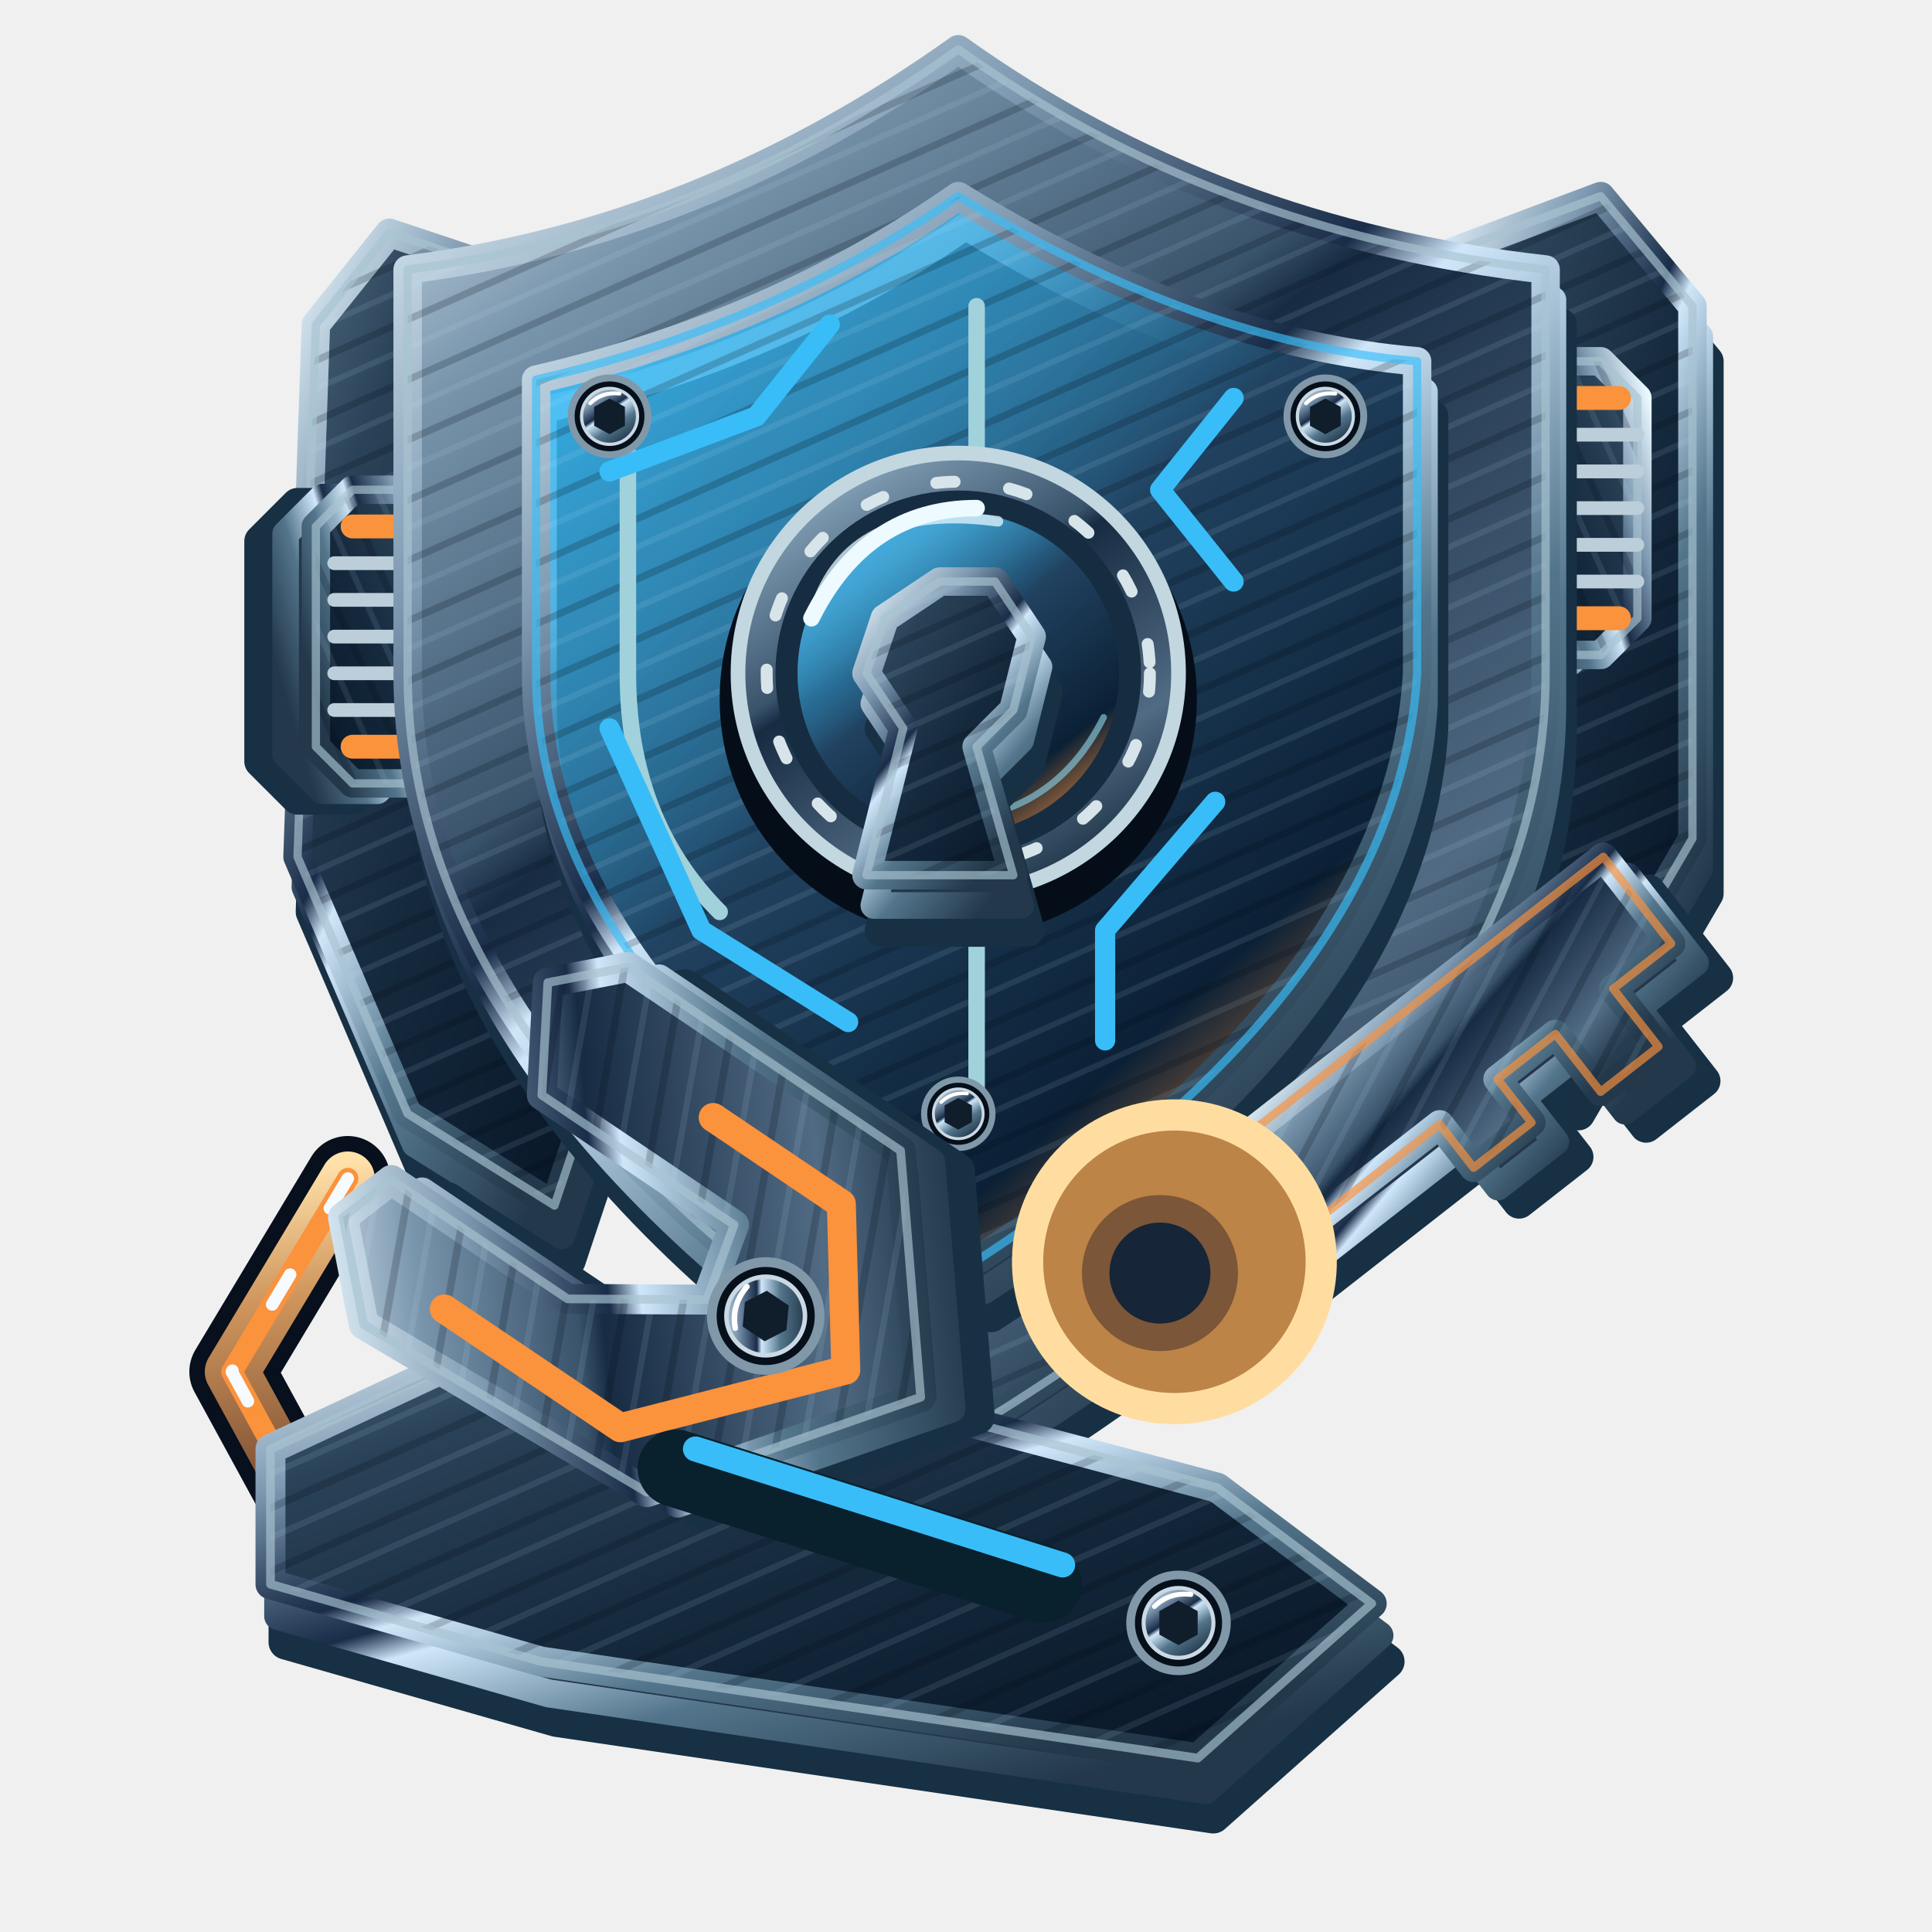
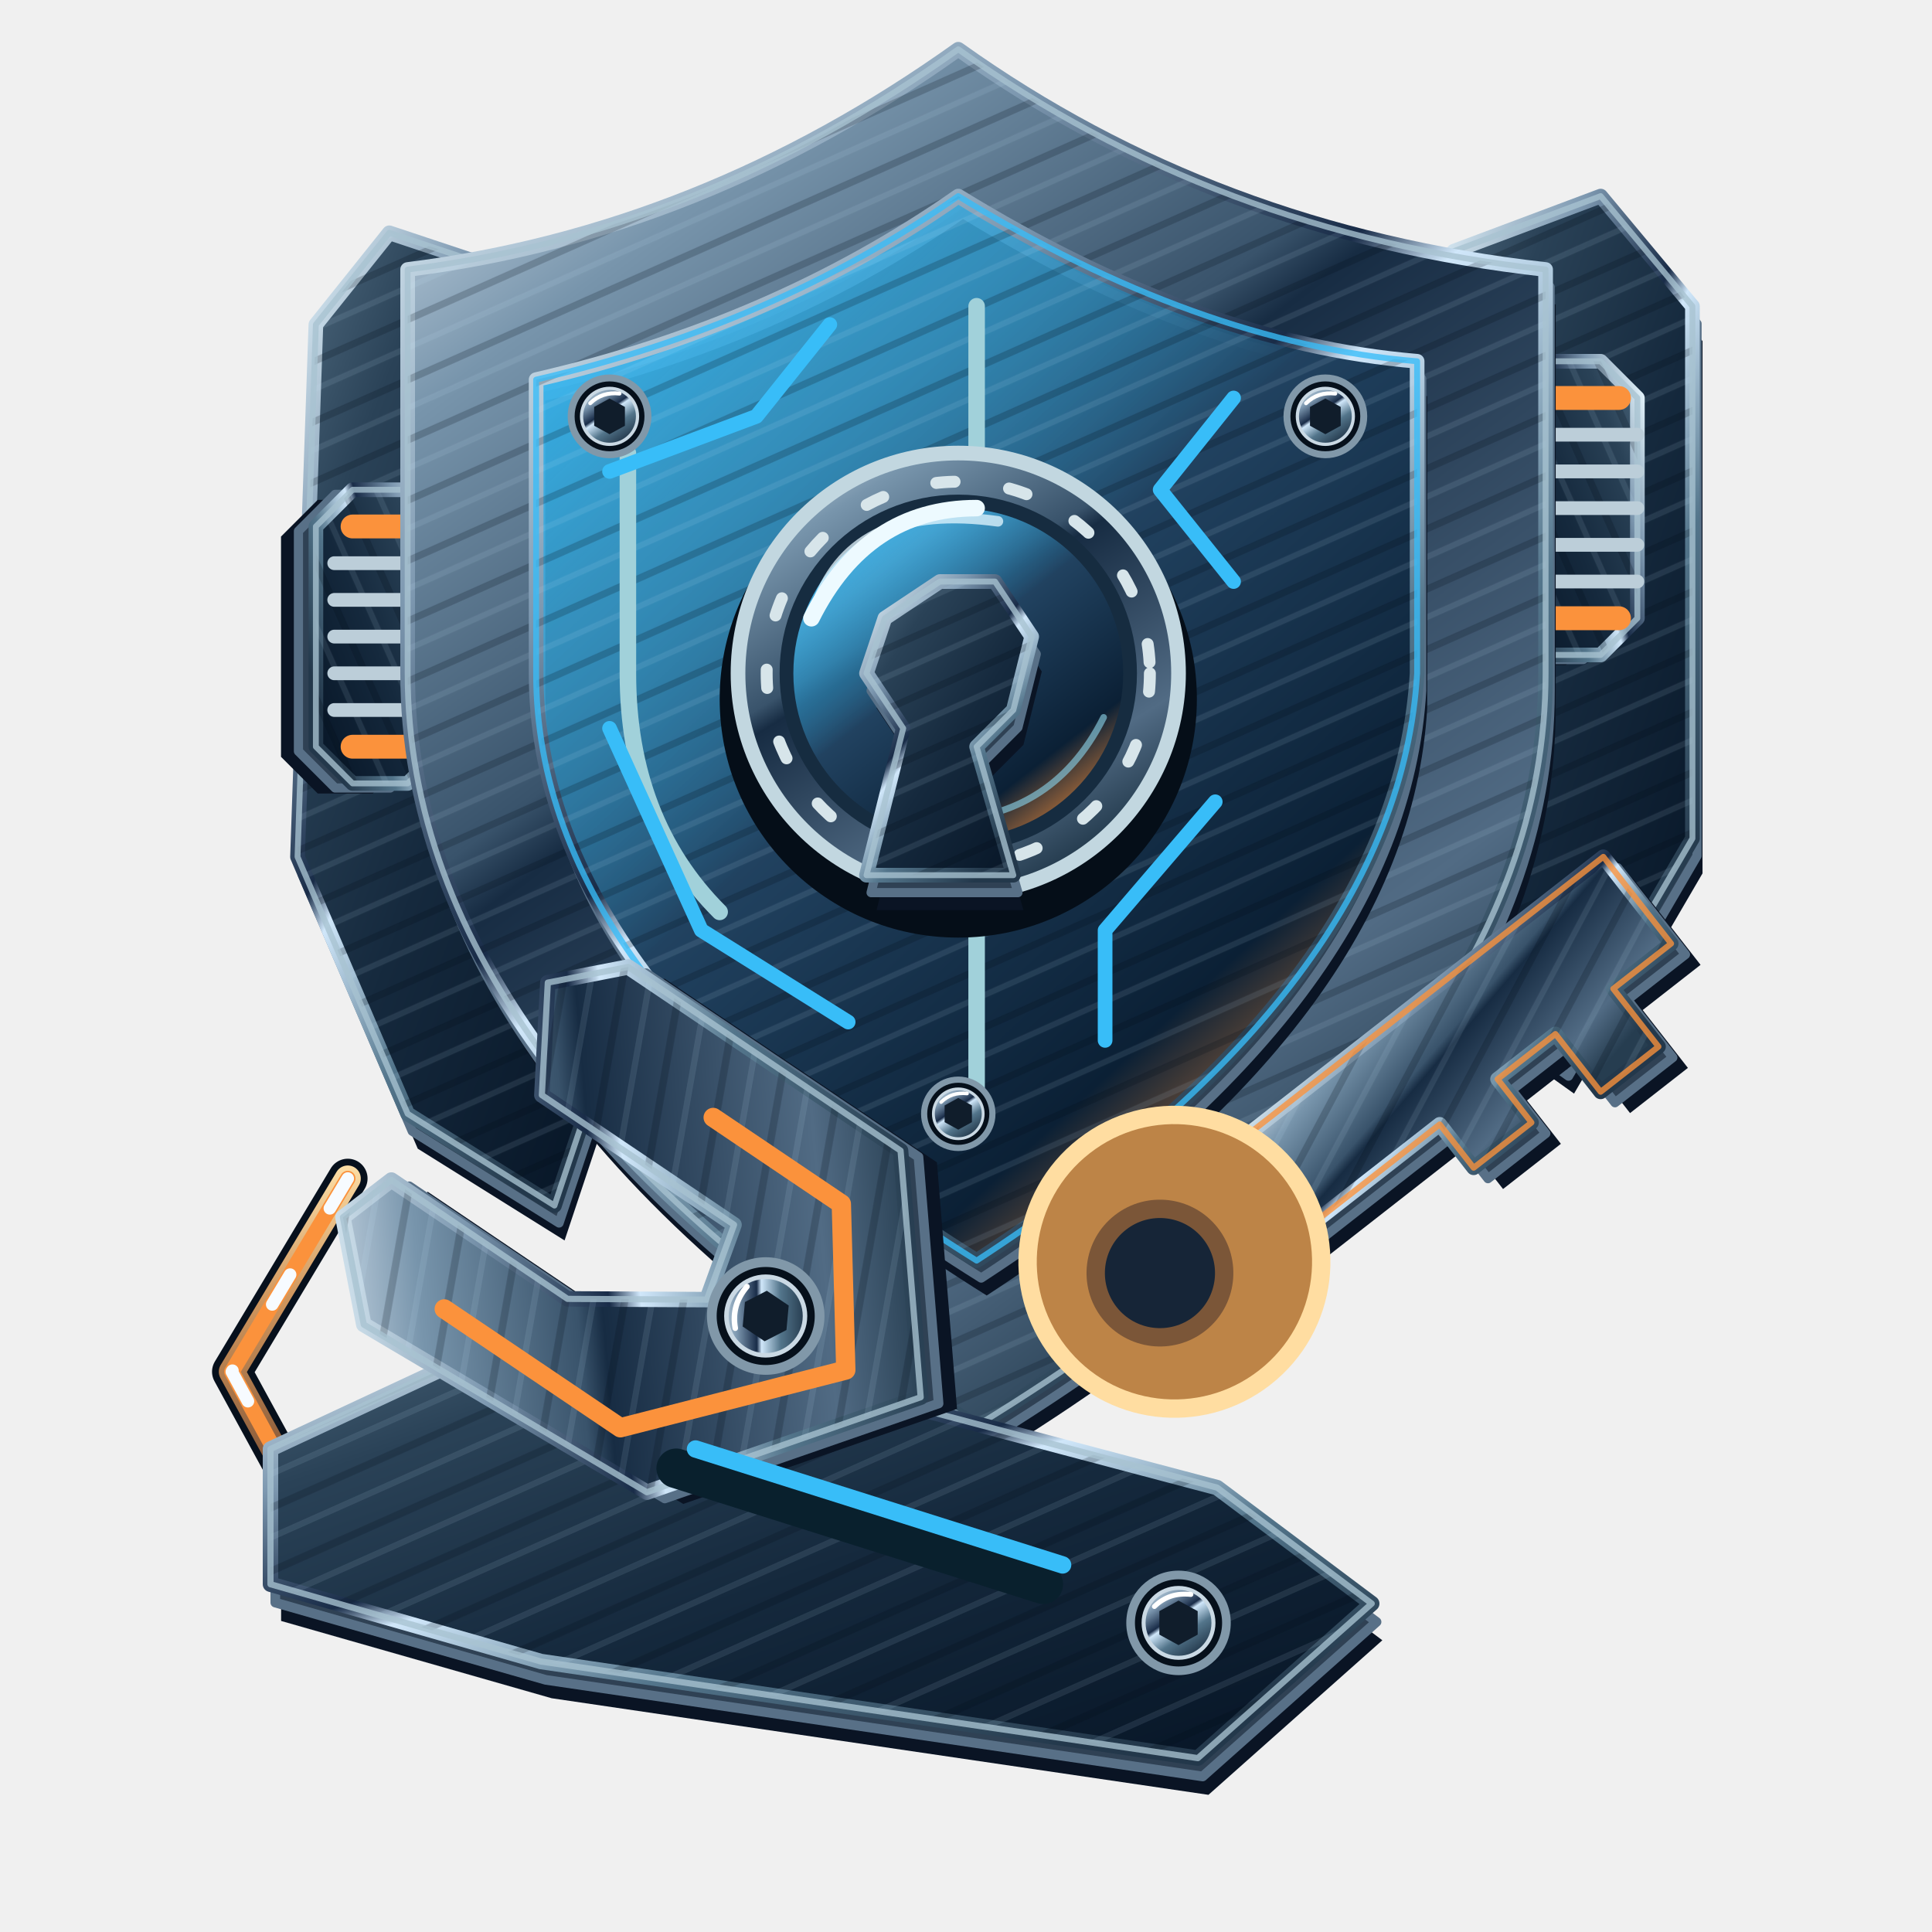
<svg xmlns="http://www.w3.org/2000/svg" width="200" height="200" viewBox="0 0 200 200" role="img" aria-label="Capacidades y permisos" data-icon="gateway" data-semantic="permission-gateway grants leases revocation" data-visual-style="titanio-optico" data-motion="static">
  <defs>
    <linearGradient id="alice-gateway-rotor" x2=".86" y2="1">
      <stop stop-color="#edf8ff" />
      <stop offset=".21" stop-color="#6f8a9d" />
      <stop offset=".43" stop-color="#25374c" />
      <stop offset=".48" stop-color="#aec6d1" />
      <stop offset=".7" stop-color="#536d82" />
      <stop offset="1" stop-color="#1d3043" />
    </linearGradient>
    <linearGradient id="alice-gateway-contact" x2=".15" y2="1">
      <stop stop-color="#ffe2aa" />
      <stop offset=".26" stop-color="#cf955c" />
      <stop offset=".59" stop-color="#875838" />
      <stop offset=".81" stop-color="#eeb377" />
      <stop offset="1" stop-color="#603e2e" />
    </linearGradient>
    <pattern id="alice-gateway-brushing" width="3" height="3" patternUnits="userSpaceOnUse" patternTransform="rotate(-24)">
      <path d="M0 .4h3" stroke="#d1e6fa" opacity=".10" stroke-width=".32" />
      <path d="M0 2h3" stroke="#020913" opacity=".20" stroke-width=".38" />
    </pattern>
    <linearGradient id="alice-gateway-bevel" x1="0" y1="0" x2=".68" y2="1">
      <stop stop-color="#e9f8ff" />
      <stop offset=".27" stop-color="#7d98b0" />
      <stop offset=".48" stop-color="#192c48" />
      <stop offset=".53" stop-color="#d0e7fa" />
      <stop offset=".73" stop-color="#53758b" />
      <stop offset="1" stop-color="#23384b" />
    </linearGradient>
    <linearGradient id="alice-gateway-metal" x1="0" y1="0" x2=".62" y2="1">
      <stop stop-color="#d9e5f0" />
      <stop offset=".19" stop-color="#7895ac" />
      <stop offset=".44" stop-color="#39536b" />
      <stop offset=".48" stop-color="#172c43" />
      <stop offset=".84" stop-color="#516b84" />
      <stop offset="1" stop-color="#263d50" />
    </linearGradient>
    <linearGradient id="alice-gateway-dark-metal" x1="0" y1="0" x2=".85" y2="1">
      <stop stop-color="#506b80" />
      <stop offset=".23" stop-color="#2a4257" />
      <stop offset=".58" stop-color="#15293d" />
      <stop offset="1" stop-color="#081728" />
    </linearGradient>
    <linearGradient id="alice-gateway-glass" x1=".06" y1="0" x2=".84" y2="1">
      <stop stop-color="#38bdf8" />
      <stop offset=".23" stop-color="#38bdf8" stop-opacity=".65" />
      <stop offset=".48" stop-color="#214260" />
      <stop offset=".8" stop-color="#0b2035" />
      <stop offset="1" stop-color="#fb923c" />
    </linearGradient>
    <linearGradient id="alice-gateway-enamel" x1="0" y1="0" x2=".7" y2="1">
      <stop stop-color="#eeffff" />
      <stop offset=".2" stop-color="#38bdf8" />
      <stop offset=".7" stop-color="#38bdf8" />
      <stop offset="1" stop-color="#fb923c" />
    </linearGradient>
    <linearGradient id="alice-gateway-screw-metal">
      <stop stop-color="#4a6277" />
      <stop offset=".43" stop-color="#d7e5eb" />
      <stop offset="1" stop-color="#42556b" />
    </linearGradient>
  </defs>
  <g transform="scale(2)" stroke-linecap="round" stroke-linejoin="round">
    <g fill="none">
-       <path d="M18 61 12 71 18 82l17 4" fill="none" stroke="#07101c" stroke-width="4.4" />
-       <path d="M18 61 12 71 18 82l17 4" fill="none" stroke="url(#alice-gateway-contact)" stroke-width="2.8" />
-       <path d="M18 61 12 71 18 82l17 4" fill="none" stroke="#fb923c" stroke-width="1.1" />
+       <path d="M18 61 12 71 18 82l17 4" fill="none" stroke="#07101c" stroke-width="2.05" />
+       <path d="M18 61 12 71 18 82l17 4" fill="none" stroke="url(#alice-gateway-contact)" stroke-width="1.35" />
+       <path d="M18 61 12 71 18 82l17 4" fill="none" stroke="#fb923c" stroke-width="0.8" />
      <path d="M18 61 12 71 18 82l17 4" stroke="#f7fbff" stroke-width=".65" stroke-dasharray="1.8 4" />
    </g>
    <g transform="translate(4 -6) scale(.95)">
      <g data-component="locking-yoke">
-         <path d="M13 24 17 19 23 21V52L29 63 26 72 18 67 12 53Z" transform="translate(.8 3)" fill="#0a1424" stroke="#173044" stroke-width="1.8" />
-         <path d="M13 24 17 19 23 21V52L29 63 26 72 18 67 12 53Z" transform="translate(.4 1.65)" fill="#25364b" stroke="url(#alice-gateway-bevel)" stroke-width="1.45" />
-         <path d="M13 24 17 19 23 21V52L29 63 26 72 18 67 12 53Z" fill="url(#alice-gateway-dark-metal)" stroke="url(#alice-gateway-bevel)" stroke-width="1.55" />
-         <path d="M13 24 17 19 23 21V52L29 63 26 72 18 67 12 53Z" fill="url(#alice-gateway-brushing)" stroke="#a8c3d1" stroke-opacity=".66" stroke-width=".45" />
-         <path d="M75 20l8-3 5 6v29l-7 12-7-5 6-15Z" transform="translate(.8 3)" fill="#0a1424" stroke="#173044" stroke-width="1.8" />
-         <path d="M75 20l8-3 5 6v29l-7 12-7-5 6-15Z" transform="translate(.4 1.65)" fill="#25364b" stroke="url(#alice-gateway-bevel)" stroke-width="1.45" />
-         <path d="M75 20l8-3 5 6v29l-7 12-7-5 6-15Z" fill="url(#alice-gateway-dark-metal)" stroke="url(#alice-gateway-bevel)" stroke-width="1.55" />
-         <path d="M75 20l8-3 5 6v29l-7 12-7-5 6-15Z" fill="url(#alice-gateway-brushing)" stroke="#a8c3d1" stroke-opacity=".66" stroke-width=".45" />
+         <path d="M13 24 17 19 23 21V52L29 63 26 72 18 67 12 53Z" transform="translate(.55 1.9)" fill="#0a1424" />
+         <path d="M13 24 17 19 23 21V52L29 63 26 72 18 67 12 53Z" transform="translate(.25 .95)" fill="#2f4154" stroke="#587087" stroke-width=".5" />
+         <path d="M13 24 17 19 23 21V52L29 63 26 72 18 67 12 53Z" fill="url(#alice-gateway-dark-metal)" stroke="url(#alice-gateway-bevel)" stroke-width=".8" />
+         <path d="M13 24 17 19 23 21V52L29 63 26 72 18 67 12 53Z" fill="url(#alice-gateway-brushing)" stroke="#a8c3d1" stroke-opacity=".78" stroke-width=".32" />
+         <path d="M75 20l8-3 5 6v29l-7 12-7-5 6-15Z" transform="translate(.55 1.9)" fill="#0a1424" />
+         <path d="M75 20l8-3 5 6v29l-7 12-7-5 6-15Z" transform="translate(.25 .95)" fill="#2f4154" stroke="#587087" stroke-width=".5" />
+         <path d="M75 20l8-3 5 6v29l-7 12-7-5 6-15Z" fill="url(#alice-gateway-dark-metal)" stroke="url(#alice-gateway-bevel)" stroke-width=".8" />
+         <path d="M75 20l8-3 5 6v29l-7 12-7-5 6-15Z" fill="url(#alice-gateway-brushing)" stroke="#a8c3d1" stroke-opacity=".78" stroke-width=".32" />
        <g transform="translate(17 41) rotate(90)">
-           <path d="M-6-3h12l2 2v3l-2 2H-6l-2-2v-3Z" transform="translate(.8 3)" fill="#0a1424" stroke="#173044" stroke-width="1.8" />
-           <path d="M-6-3h12l2 2v3l-2 2H-6l-2-2v-3Z" transform="translate(.4 1.65)" fill="#25364b" stroke="url(#alice-gateway-bevel)" stroke-width="1.45" />
-           <path d="M-6-3h12l2 2v3l-2 2H-6l-2-2v-3Z" fill="url(#alice-gateway-dark-metal)" stroke="url(#alice-gateway-bevel)" stroke-width="1.55" />
-           <path d="M-6-3h12l2 2v3l-2 2H-6l-2-2v-3Z" fill="url(#alice-gateway-brushing)" stroke="#a8c3d1" stroke-opacity=".66" stroke-width=".45" />
+           <path d="M-6-3h12l2 2v3l-2 2H-6l-2-2v-3Z" transform="translate(.55 1.9)" fill="#0a1424" />
+           <path d="M-6-3h12l2 2v3l-2 2H-6l-2-2v-3Z" transform="translate(.25 .95)" fill="#2f4154" stroke="#587087" stroke-width=".5" />
+           <path d="M-6-3h12l2 2v3l-2 2H-6l-2-2v-3Z" fill="url(#alice-gateway-dark-metal)" stroke="url(#alice-gateway-bevel)" stroke-width=".8" />
+           <path d="M-6-3h12l2 2v3l-2 2H-6l-2-2v-3Z" fill="url(#alice-gateway-brushing)" stroke="#a8c3d1" stroke-opacity=".78" stroke-width=".32" />
          <path d="M-4-3v6m2-6v6m2-6v6m2-6v6m2-6v6" fill="none" stroke="#bcced9" stroke-width="0.75" />
          <path d="M-6-2v4m12-4v4" fill="none" stroke="#fb923c" stroke-width="1.3" />
        </g>
        <g transform="translate(82 34) rotate(90)">
-           <path d="M-6-3h12l2 2v3l-2 2H-6l-2-2v-3Z" transform="translate(.8 3)" fill="#0a1424" stroke="#173044" stroke-width="1.8" />
-           <path d="M-6-3h12l2 2v3l-2 2H-6l-2-2v-3Z" transform="translate(.4 1.65)" fill="#25364b" stroke="url(#alice-gateway-bevel)" stroke-width="1.45" />
-           <path d="M-6-3h12l2 2v3l-2 2H-6l-2-2v-3Z" fill="url(#alice-gateway-dark-metal)" stroke="url(#alice-gateway-bevel)" stroke-width="1.55" />
-           <path d="M-6-3h12l2 2v3l-2 2H-6l-2-2v-3Z" fill="url(#alice-gateway-brushing)" stroke="#a8c3d1" stroke-opacity=".66" stroke-width=".45" />
+           <path d="M-6-3h12l2 2v3l-2 2H-6l-2-2v-3Z" transform="translate(.55 1.9)" fill="#0a1424" />
+           <path d="M-6-3h12l2 2v3l-2 2H-6l-2-2v-3Z" transform="translate(.25 .95)" fill="#2f4154" stroke="#587087" stroke-width=".5" />
+           <path d="M-6-3h12l2 2v3l-2 2H-6l-2-2v-3Z" fill="url(#alice-gateway-dark-metal)" stroke="url(#alice-gateway-bevel)" stroke-width=".8" />
+           <path d="M-6-3h12l2 2v3l-2 2H-6l-2-2v-3Z" fill="url(#alice-gateway-brushing)" stroke="#a8c3d1" stroke-opacity=".78" stroke-width=".32" />
          <path d="M-4-3v6m2-6v6m2-6v6m2-6v6m2-6v6" fill="none" stroke="#bcced9" stroke-width="0.75" />
          <path d="M-6-2v4m12-4v4" fill="none" stroke="#fb923c" stroke-width="1.3" />
        </g>
      </g>
      <g data-part="permission-shield">
-         <path d="M48 9Q62 19 80 21V43Q80 65 49 84 18 65 18 43V21Q34 19 48 9Z" transform="translate(.8 3)" fill="#0a1424" stroke="#173044" stroke-width="1.8" />
-         <path d="M48 9Q62 19 80 21V43Q80 65 49 84 18 65 18 43V21Q34 19 48 9Z" transform="translate(.4 1.65)" fill="#25364b" stroke="url(#alice-gateway-bevel)" stroke-width="1.45" />
-         <path d="M48 9Q62 19 80 21V43Q80 65 49 84 18 65 18 43V21Q34 19 48 9Z" fill="url(#alice-gateway-metal)" stroke="url(#alice-gateway-bevel)" stroke-width="1.55" />
-         <path d="M48 9Q62 19 80 21V43Q80 65 49 84 18 65 18 43V21Q34 19 48 9Z" fill="url(#alice-gateway-brushing)" stroke="#a8c3d1" stroke-opacity=".66" stroke-width=".45" />
-         <path d="M48 17Q61 25 73 26V43Q72 60 49 75 25 60 25 43V27Q38 24 48 17Z" transform="translate(.8 3)" fill="#0a1424" stroke="#173044" stroke-width="1.8" />
-         <path d="M48 17Q61 25 73 26V43Q72 60 49 75 25 60 25 43V27Q38 24 48 17Z" transform="translate(.4 1.65)" fill="#25364b" stroke="url(#alice-gateway-bevel)" stroke-width="1.45" />
-         <path d="M48 17Q61 25 73 26V43Q72 60 49 75 25 60 25 43V27Q38 24 48 17Z" fill="url(#alice-gateway-glass)" stroke="url(#alice-gateway-bevel)" stroke-width="1.55" />
-         <path d="M48 17Q61 25 73 26V43Q72 60 49 75 25 60 25 43V27Q38 24 48 17Z" fill="url(#alice-gateway-brushing)" stroke="#38bdf8" stroke-opacity=".66" stroke-width=".45" />
+         <path d="M48 9Q62 19 80 21V43Q80 65 49 84 18 65 18 43V21Q34 19 48 9Z" transform="translate(.55 1.9)" fill="#0a1424" />
+         <path d="M48 9Q62 19 80 21V43Q80 65 49 84 18 65 18 43V21Q34 19 48 9Z" transform="translate(.25 .95)" fill="#2f4154" stroke="#587087" stroke-width=".5" />
+         <path d="M48 9Q62 19 80 21V43Q80 65 49 84 18 65 18 43V21Q34 19 48 9Z" fill="url(#alice-gateway-metal)" stroke="url(#alice-gateway-bevel)" stroke-width=".8" />
+         <path d="M48 9Q62 19 80 21V43Q80 65 49 84 18 65 18 43V21Q34 19 48 9Z" fill="url(#alice-gateway-brushing)" stroke="#a8c3d1" stroke-opacity=".78" stroke-width=".32" />
+         <path d="M48 17Q61 25 73 26V43Q72 60 49 75 25 60 25 43V27Q38 24 48 17Z" transform="translate(.55 1.9)" fill="#0a1424" />
+         <path d="M48 17Q61 25 73 26V43Q72 60 49 75 25 60 25 43V27Q38 24 48 17Z" transform="translate(.25 .95)" fill="#2f4154" stroke="#587087" stroke-width=".5" />
+         <path d="M48 17Q61 25 73 26V43Q72 60 49 75 25 60 25 43V27Q38 24 48 17Z" fill="url(#alice-gateway-glass)" stroke="url(#alice-gateway-bevel)" stroke-width=".8" />
+         <path d="M48 17Q61 25 73 26V43Q72 60 49 75 25 60 25 43V27Q38 24 48 17Z" fill="url(#alice-gateway-brushing)" stroke="#38bdf8" stroke-opacity=".78" stroke-width=".32" />
        <path d="M49 23v43M30 31v12q0 8 5 13" fill="none" stroke="#a1d1da" stroke-width="0.9" />
        <circle cx="48" cy="44.4" r="13" fill="#050e18" />
        <circle cx="48" cy="43" r="12" fill="url(#alice-gateway-metal)" stroke="#c2d7e0" stroke-width=".8" />
-         <circle cx="48" cy="43" r="9.36" fill="url(#alice-gateway-glass)" stroke="#162c40" stroke-width="1.2" />
+         <circle cx="48" cy="43" r="9.36" fill="url(#alice-gateway-glass)" stroke="#162c40" stroke-width=".75" />
        <path d="M40.32 39.16Q42.36 33.64 50.16 34.72" fill="none" stroke="#e4f6ff" stroke-opacity=".75" stroke-width="0.576" />
        <path d="M46.44 51.04Q53.04 51.16 55.92 45.4" fill="none" stroke="#86cbe0" stroke-opacity=".65" stroke-width="0.36" />
        <circle cx="48" cy="43" r="10.44" fill="none" stroke="#d7e5ea" stroke-width=".65" stroke-dasharray="1 3" />
-         <path d="M47 38h3l2 3-1 4-2 2 2 7h-8l2-8-2-3 1-3Z" transform="translate(.8 3)" fill="#0a1424" stroke="#173044" stroke-width="1.8" />
-         <path d="M47 38h3l2 3-1 4-2 2 2 7h-8l2-8-2-3 1-3Z" transform="translate(.4 1.65)" fill="#25364b" stroke="url(#alice-gateway-bevel)" stroke-width="1.45" />
-         <path d="M47 38h3l2 3-1 4-2 2 2 7h-8l2-8-2-3 1-3Z" fill="url(#alice-gateway-dark-metal)" stroke="url(#alice-gateway-bevel)" stroke-width="1.55" />
-         <path d="M47 38h3l2 3-1 4-2 2 2 7h-8l2-8-2-3 1-3Z" fill="url(#alice-gateway-brushing)" stroke="#a8c3d1" stroke-opacity=".66" stroke-width=".45" />
+         <path d="M47 38h3l2 3-1 4-2 2 2 7h-8l2-8-2-3 1-3Z" transform="translate(.55 1.9)" fill="#0a1424" />
+         <path d="M47 38h3l2 3-1 4-2 2 2 7h-8l2-8-2-3 1-3Z" transform="translate(.25 .95)" fill="#2f4154" stroke="#587087" stroke-width=".5" />
+         <path d="M47 38h3l2 3-1 4-2 2 2 7h-8l2-8-2-3 1-3Z" fill="url(#alice-gateway-dark-metal)" stroke="url(#alice-gateway-bevel)" stroke-width=".8" />
+         <path d="M47 38h3l2 3-1 4-2 2 2 7h-8l2-8-2-3 1-3Z" fill="url(#alice-gateway-brushing)" stroke="#a8c3d1" stroke-opacity=".78" stroke-width=".32" />
        <g transform="rotate(-38 73 66)">
-           <path d="M58 62H89V68H85V72H81V68H77V71H73V68H58Z" transform="translate(.8 3)" fill="#0a1424" stroke="#173044" stroke-width="1.8" />
-           <path d="M58 62H89V68H85V72H81V68H77V71H73V68H58Z" transform="translate(.4 1.65)" fill="#25364b" stroke="url(#alice-gateway-bevel)" stroke-width="1.45" />
-           <path d="M58 62H89V68H85V72H81V68H77V71H73V68H58Z" fill="url(#alice-gateway-metal)" stroke="url(#alice-gateway-bevel)" stroke-width="1.55" />
-           <path d="M58 62H89V68H85V72H81V68H77V71H73V68H58Z" fill="url(#alice-gateway-brushing)" stroke="#fb923c" stroke-opacity=".66" stroke-width=".45" />
-           <circle cx="57" cy="65" r="8" fill="#bd8447" stroke="#ffdda1" stroke-width="1.7" />
-           <circle cx="56" cy="65" r="3.5" fill="#162537" stroke="#7b5638" stroke-width="1.5" />
+           <path d="M58 62H89V68H85V72H81V68H77V71H73V68H58Z" transform="translate(.55 1.9)" fill="#0a1424" />
+           <path d="M58 62H89V68H85V72H81V68H77V71H73V68H58Z" transform="translate(.25 .95)" fill="#2f4154" stroke="#587087" stroke-width=".5" />
+           <path d="M58 62H89V68H85V72H81V68H77V71H73V68H58Z" fill="url(#alice-gateway-metal)" stroke="url(#alice-gateway-bevel)" stroke-width=".8" />
+           <path d="M58 62H89V68H85V72H81V68H77V71H73V68H58Z" fill="url(#alice-gateway-brushing)" stroke="#fb923c" stroke-opacity=".78" stroke-width=".32" />
+           <circle cx="57" cy="65" r="8" fill="#bd8447" stroke="#ffdda1" stroke-width="1" />
+           <circle cx="56" cy="65" r="3.5" fill="#162537" stroke="#7b5638" stroke-width="1" />
        </g>
        <g data-component="lock-escutcheon">
-           <path d="M29 32l8-3 4-5m-12 22 5 11 8 5m21-34-4 5 4 5m-1 12-6 7v6" fill="none" stroke="#38bdf8" stroke-width="1.1" />
+           <path d="M29 32l8-3 4-5m-12 22 5 11 8 5m21-34-4 5 4 5m-1 12-6 7v6" fill="none" stroke="#38bdf8" stroke-width="0.8" />
          <g transform="translate(29 29) scale(1.35)">
            <circle r="1.55" fill="#06101b" stroke="#8198a9" stroke-width=".28" />
            <circle r="1.13" fill="url(#alice-gateway-bevel)" stroke="#cad9e4" stroke-width=".13" />
            <path d="M-.62-.38 0-.72 .62-.38 .62.38 0 .72-.62.38Z" fill="#101d2b" />
            <path d="M-.78-.53Q-.3-1 .4-.92" stroke="white" stroke-width=".16" fill="none" />
          </g>
          <g transform="translate(68 29) scale(1.35)">
            <circle r="1.55" fill="#06101b" stroke="#8198a9" stroke-width=".28" />
            <circle r="1.13" fill="url(#alice-gateway-bevel)" stroke="#cad9e4" stroke-width=".13" />
            <path d="M-.62-.38 0-.72 .62-.38 .62.38 0 .72-.62.38Z" fill="#101d2b" />
            <path d="M-.78-.53Q-.3-1 .4-.92" stroke="white" stroke-width=".16" fill="none" />
          </g>
          <g transform="translate(48 67) scale(1.2)">
            <circle r="1.55" fill="#06101b" stroke="#8198a9" stroke-width=".28" />
            <circle r="1.13" fill="url(#alice-gateway-bevel)" stroke="#cad9e4" stroke-width=".13" />
            <path d="M-.62-.38 0-.72 .62-.38 .62.38 0 .72-.62.38Z" fill="#101d2b" />
            <path d="M-.78-.53Q-.3-1 .4-.92" stroke="white" stroke-width=".16" fill="none" />
          </g>
          <path d="M40 40q3-6 9-6" fill="none" stroke="#edfaff" stroke-width="0.9" />
        </g>
      </g>
    </g>
    <g data-component="revocation-interlock">
-       <path d="M14 75 29 68 63 77 71 83 62 91 28 86 14 82Z" transform="translate(.8 3)" fill="#0a1424" stroke="#173044" stroke-width="1.8" />
-       <path d="M14 75 29 68 63 77 71 83 62 91 28 86 14 82Z" transform="translate(.4 1.65)" fill="#25364b" stroke="url(#alice-gateway-bevel)" stroke-width="1.45" />
-       <path d="M14 75 29 68 63 77 71 83 62 91 28 86 14 82Z" fill="url(#alice-gateway-dark-metal)" stroke="url(#alice-gateway-bevel)" stroke-width="1.55" />
-       <path d="M14 75 29 68 63 77 71 83 62 91 28 86 14 82Z" fill="url(#alice-gateway-brushing)" stroke="#a8c3d1" stroke-opacity=".66" stroke-width=".45" />
+       <path d="M14 75 29 68 63 77 71 83 62 91 28 86 14 82Z" transform="translate(.55 1.9)" fill="#0a1424" />
+       <path d="M14 75 29 68 63 77 71 83 62 91 28 86 14 82Z" transform="translate(.25 .95)" fill="#2f4154" stroke="#587087" stroke-width=".5" />
+       <path d="M14 75 29 68 63 77 71 83 62 91 28 86 14 82Z" fill="url(#alice-gateway-dark-metal)" stroke="url(#alice-gateway-bevel)" stroke-width=".8" />
+       <path d="M14 75 29 68 63 77 71 83 62 91 28 86 14 82Z" fill="url(#alice-gateway-brushing)" stroke="#a8c3d1" stroke-opacity=".78" stroke-width=".32" />
      <g transform="translate(18 68) rotate(-56)">
-         <path d="M0 1 4-3 7-2V9L11 15 15 14V2L20-1 23 2V19L13 27 1 18Z" transform="translate(.8 3)" fill="#0a1424" stroke="#173044" stroke-width="1.8" />
-         <path d="M0 1 4-3 7-2V9L11 15 15 14V2L20-1 23 2V19L13 27 1 18Z" transform="translate(.4 1.65)" fill="#25364b" stroke="url(#alice-gateway-bevel)" stroke-width="1.45" />
-         <path d="M0 1 4-3 7-2V9L11 15 15 14V2L20-1 23 2V19L13 27 1 18Z" fill="url(#alice-gateway-metal)" stroke="url(#alice-gateway-bevel)" stroke-width="1.55" />
-         <path d="M0 1 4-3 7-2V9L11 15 15 14V2L20-1 23 2V19L13 27 1 18Z" fill="url(#alice-gateway-brushing)" stroke="#a8c3d1" stroke-opacity=".66" stroke-width=".45" />
-         <path d="M3 4v11l9 8 7-5v-8" fill="none" stroke="#fb923c" stroke-width="1.5" />
+         <path d="M0 1 4-3 7-2V9L11 15 15 14V2L20-1 23 2V19L13 27 1 18Z" transform="translate(.55 1.9)" fill="#0a1424" />
+         <path d="M0 1 4-3 7-2V9L11 15 15 14V2L20-1 23 2V19L13 27 1 18Z" transform="translate(.25 .95)" fill="#2f4154" stroke="#587087" stroke-width=".5" />
+         <path d="M0 1 4-3 7-2V9L11 15 15 14V2L20-1 23 2V19L13 27 1 18Z" fill="url(#alice-gateway-metal)" stroke="url(#alice-gateway-bevel)" stroke-width=".8" />
+         <path d="M0 1 4-3 7-2V9L11 15 15 14V2L20-1 23 2V19L13 27 1 18Z" fill="url(#alice-gateway-brushing)" stroke="#a8c3d1" stroke-opacity=".78" stroke-width=".32" />
+         <path d="M3 4v11l9 8 7-5v-8" fill="none" stroke="#fb923c" stroke-width="1" />
        <g transform="translate(12 18) scale(1.8)">
          <circle r="1.55" fill="#06101b" stroke="#8198a9" stroke-width=".28" />
          <circle r="1.13" fill="url(#alice-gateway-bevel)" stroke="#cad9e4" stroke-width=".13" />
          <path d="M-.62-.38 0-.72 .62-.38 .62.38 0 .72-.62.38Z" fill="#101d2b" />
          <path d="M-.78-.53Q-.3-1 .4-.92" stroke="white" stroke-width=".16" fill="none" />
        </g>
      </g>
-       <path d="M35 76l19 6" fill="none" stroke="#09202d" stroke-width="4" />
-       <path d="M36 75l19 6" fill="none" stroke="#38bdf8" stroke-width="1.3" />
+       <path d="M35 76l19 6" fill="none" stroke="#09202d" stroke-width="2.05" />
+       <path d="M36 75l19 6" fill="none" stroke="#38bdf8" stroke-width="0.9" />
      <g transform="translate(61 84) scale(1.6)">
        <circle r="1.55" fill="#06101b" stroke="#8198a9" stroke-width=".28" />
        <circle r="1.13" fill="url(#alice-gateway-bevel)" stroke="#cad9e4" stroke-width=".13" />
        <path d="M-.62-.38 0-.72 .62-.38 .62.38 0 .72-.62.38Z" fill="#101d2b" />
        <path d="M-.78-.53Q-.3-1 .4-.92" stroke="white" stroke-width=".16" fill="none" />
      </g>
    </g>
  </g>
</svg>
